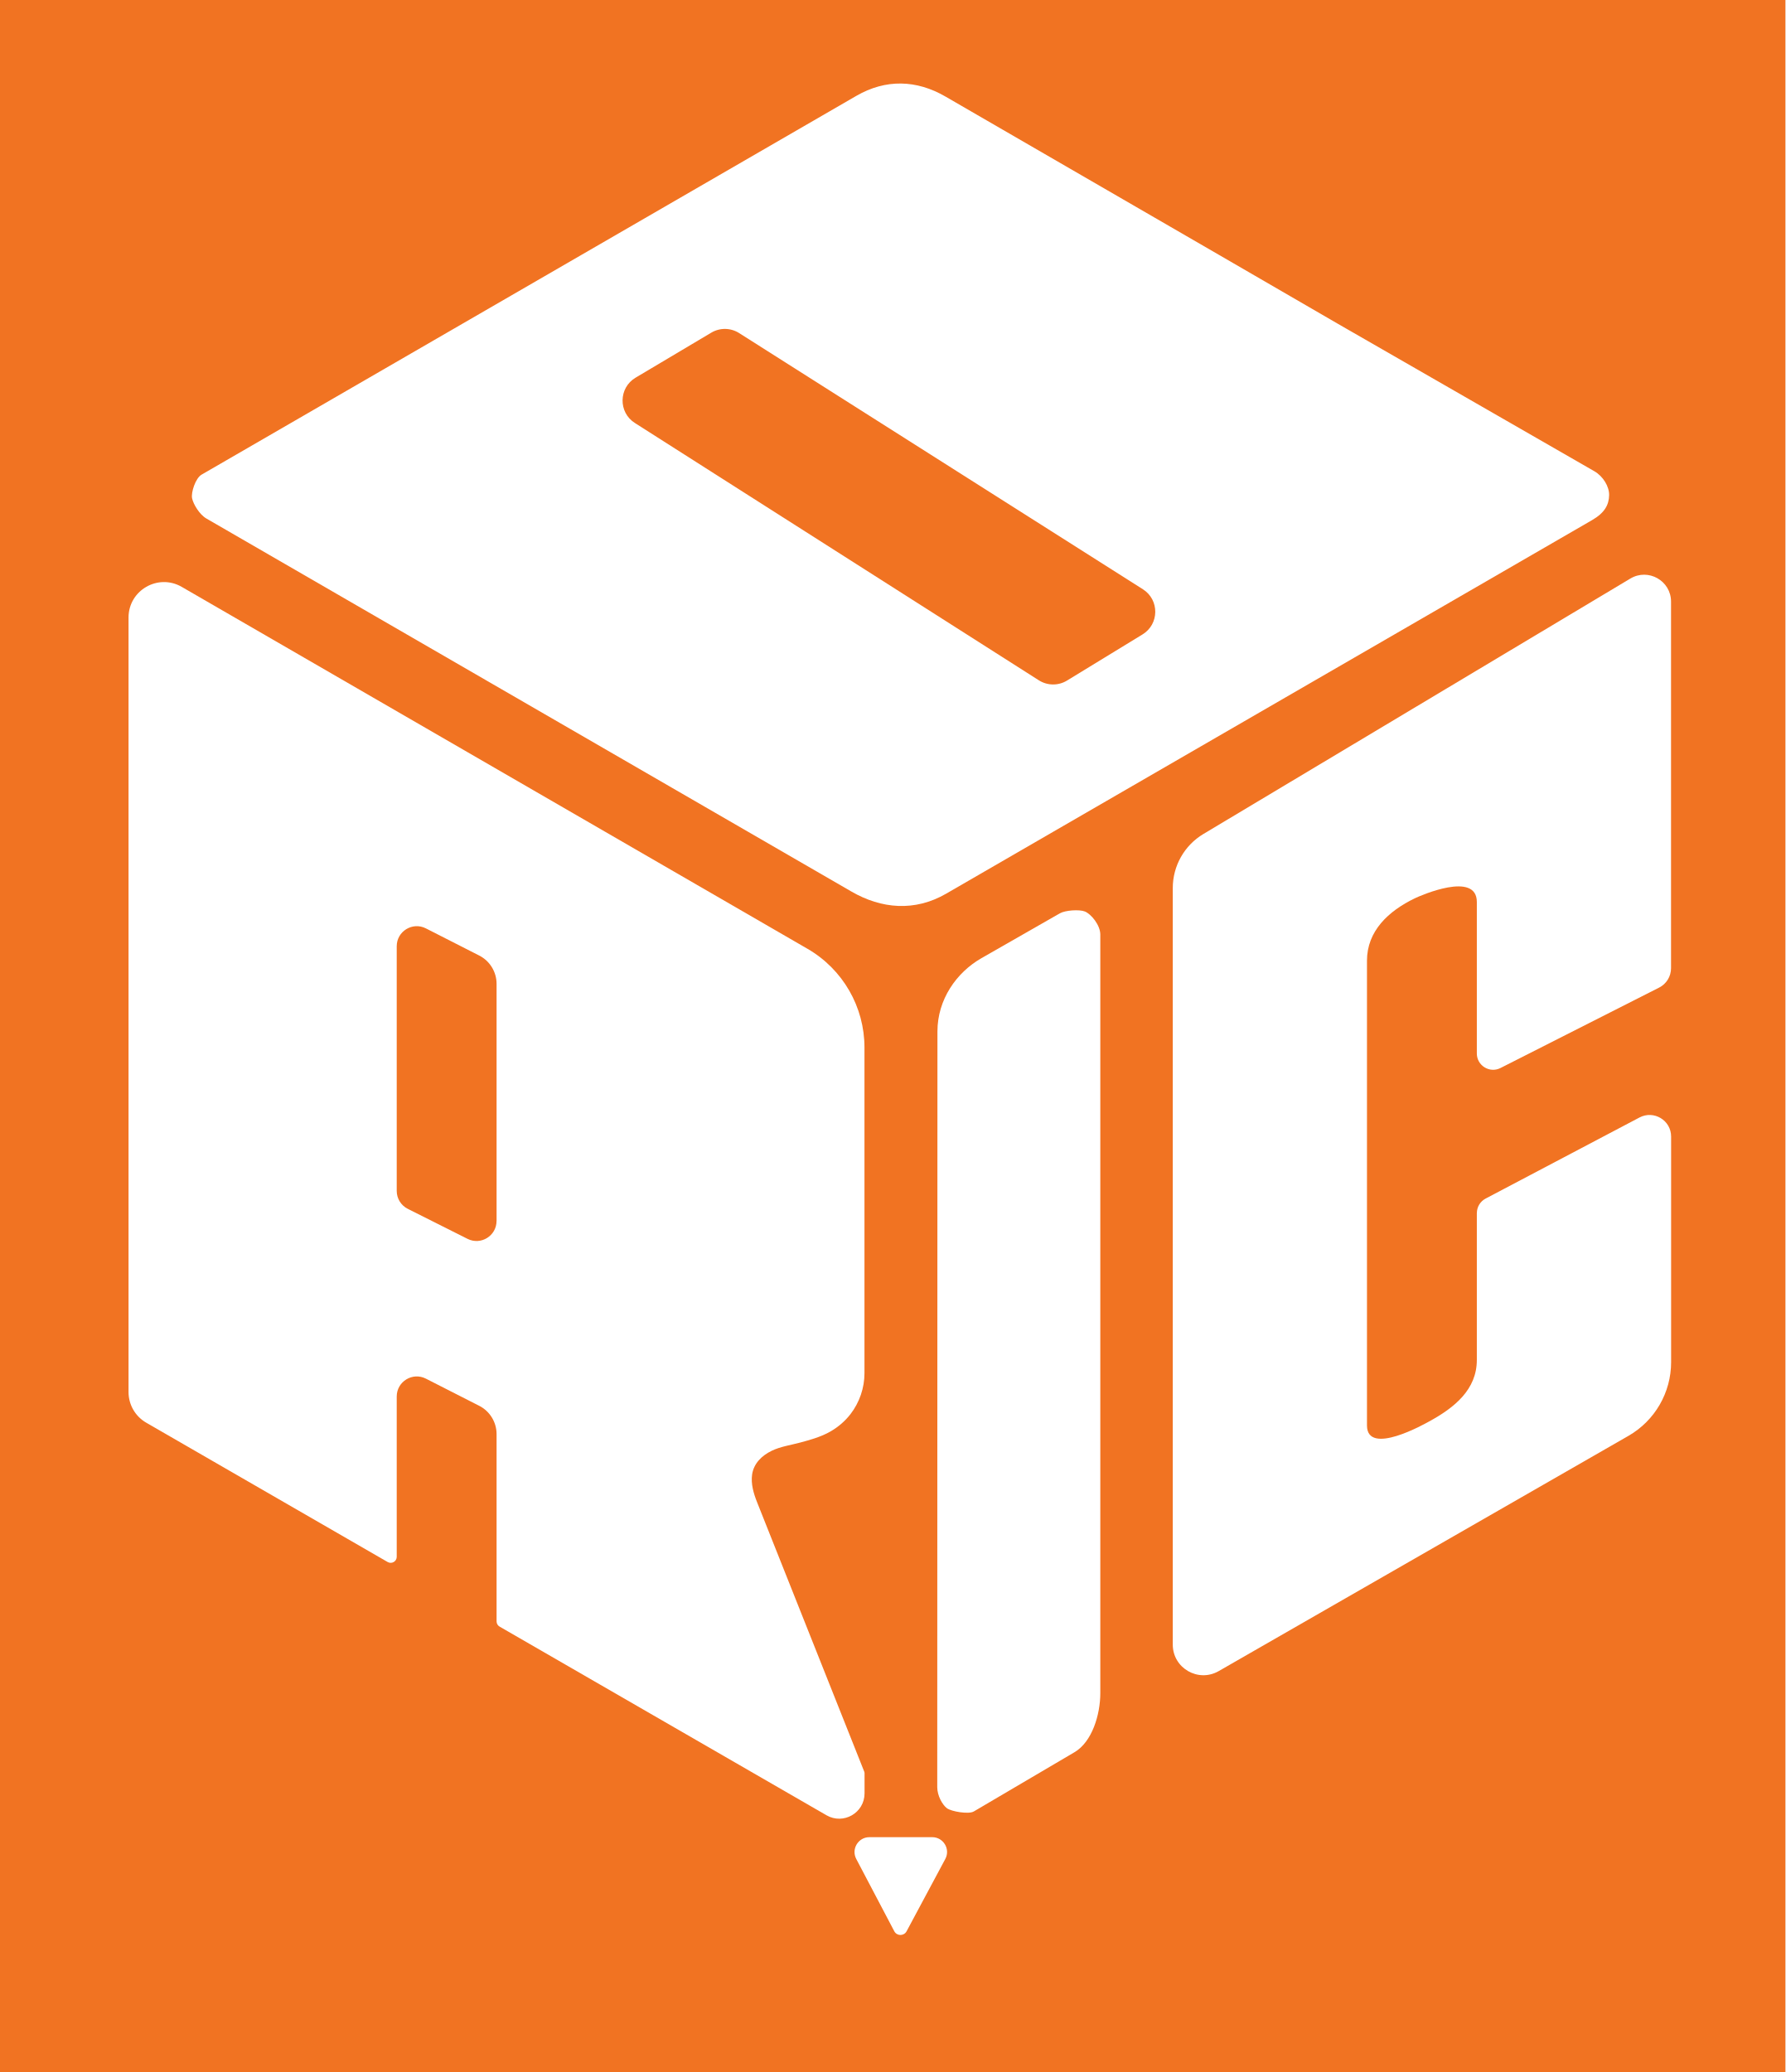
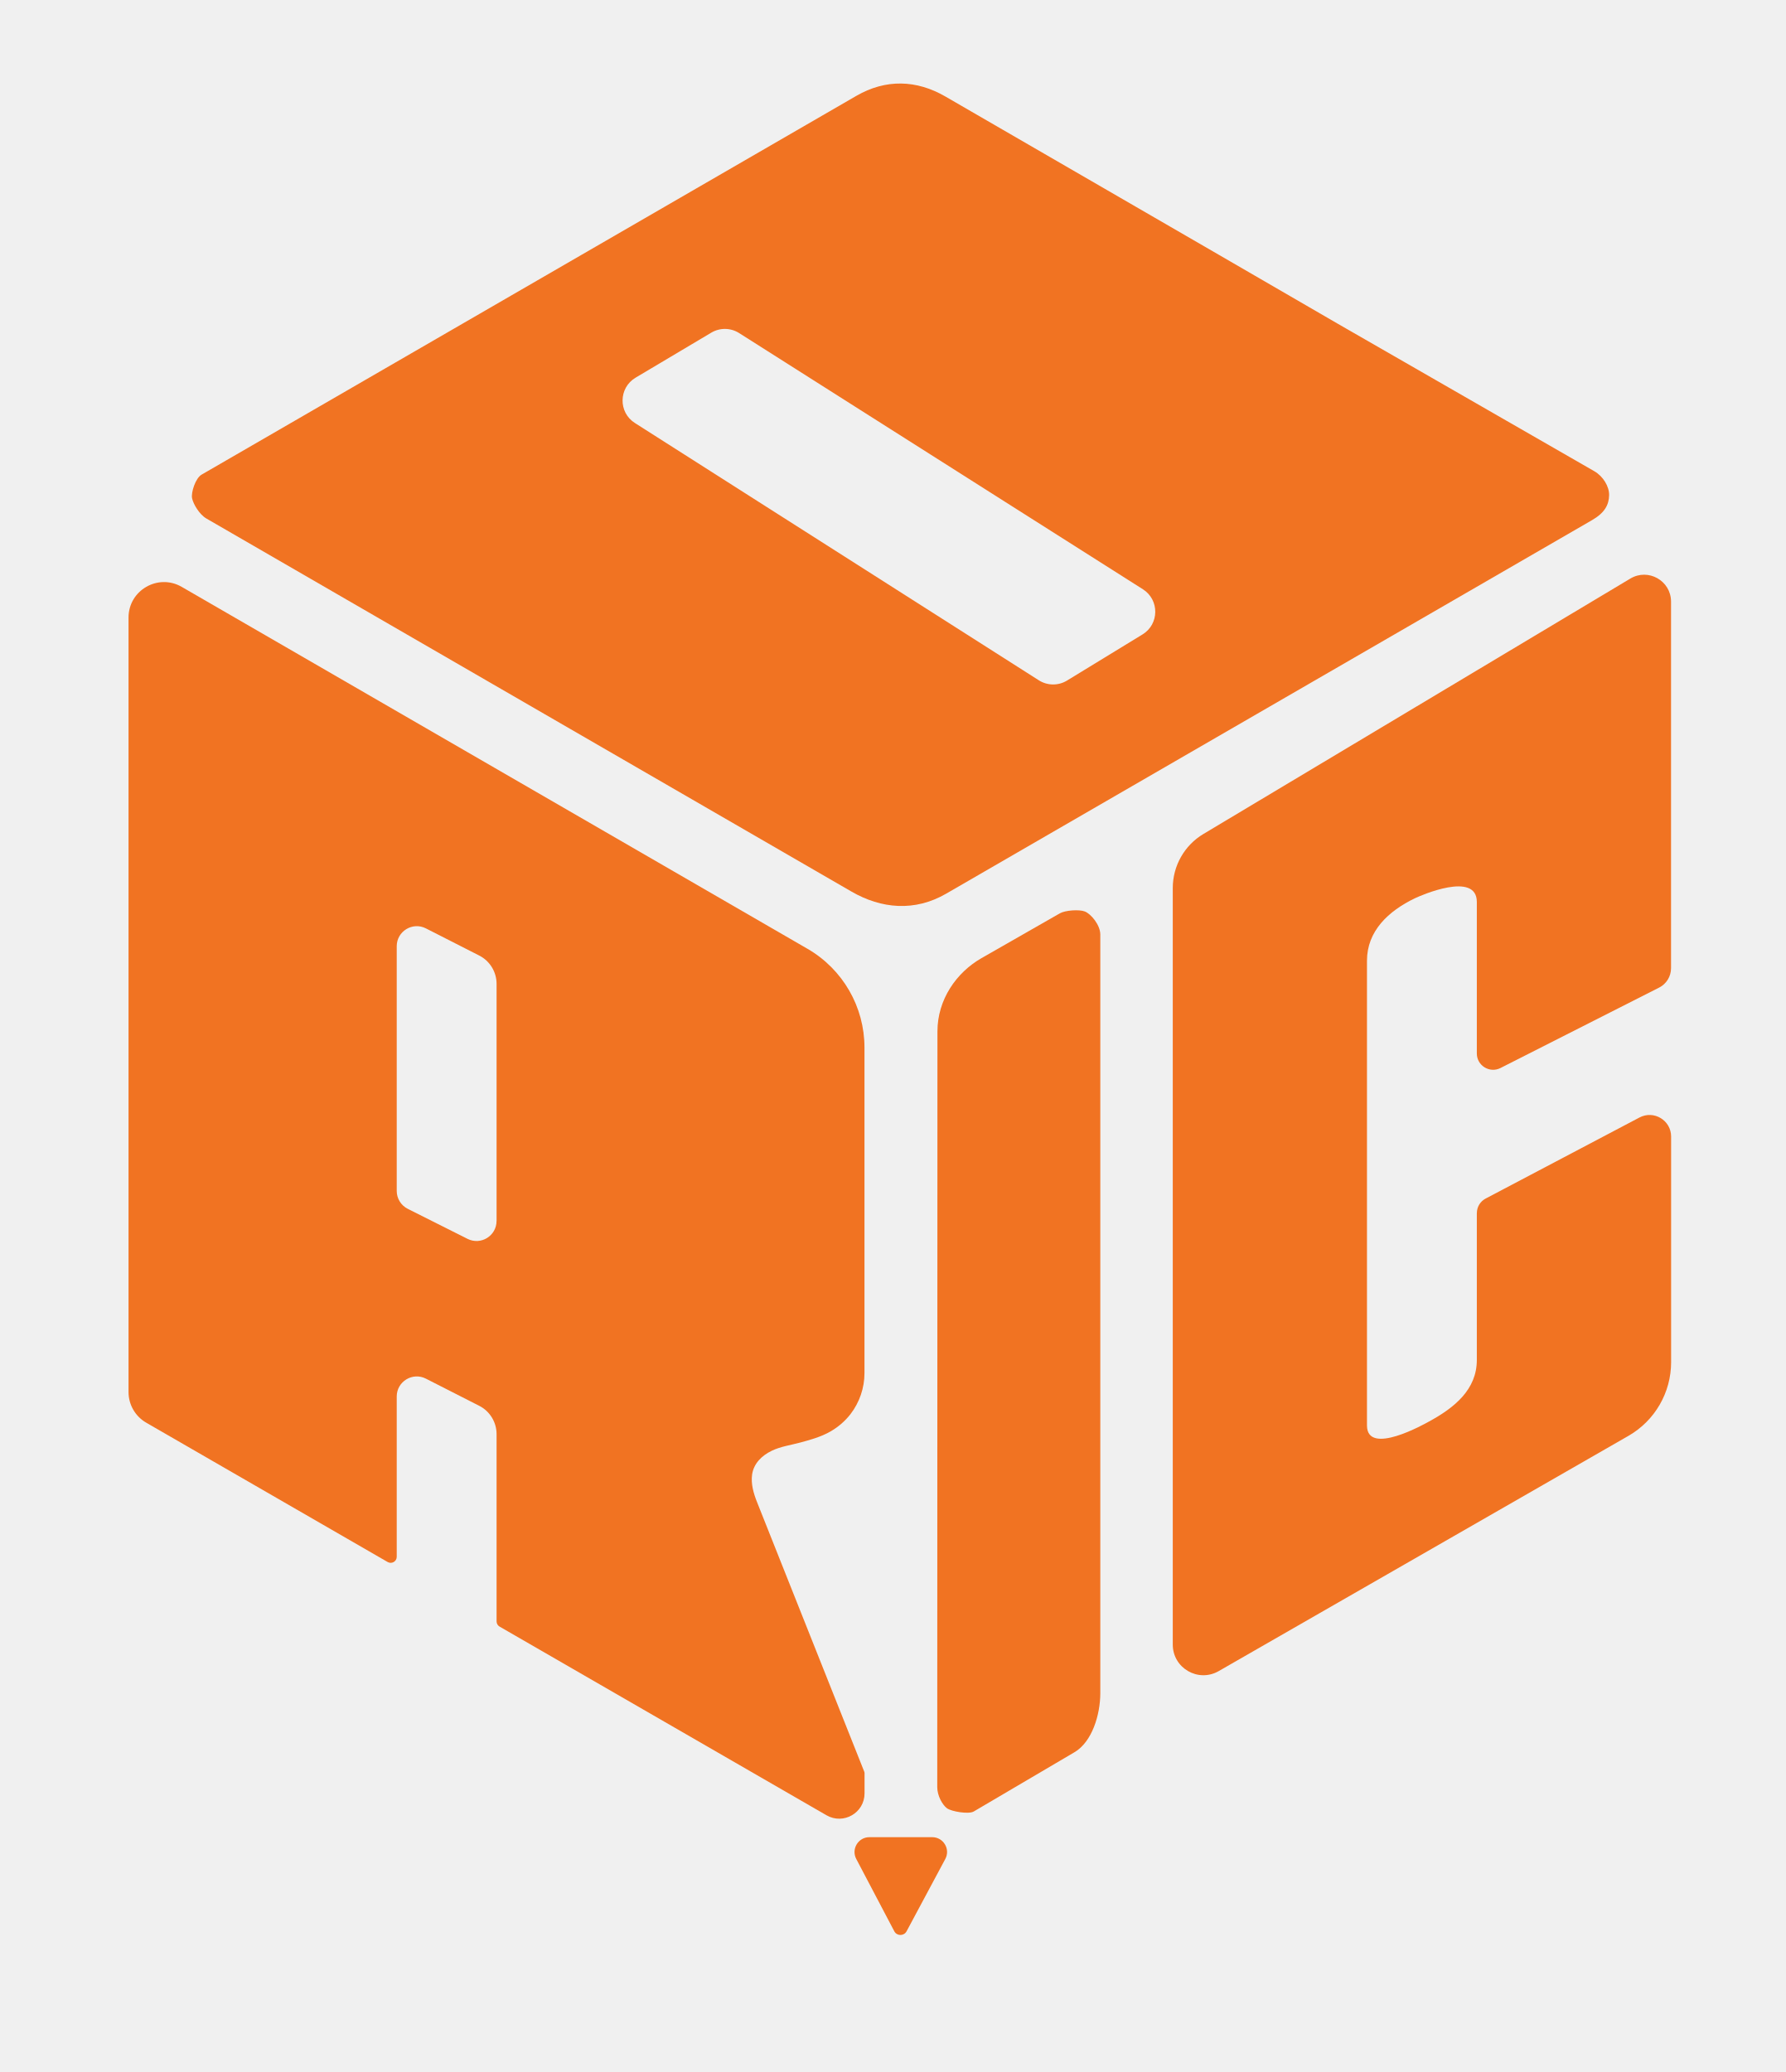
- <svg xmlns="http://www.w3.org/2000/svg" id="Layer_1" version="1.1" viewBox="0 0 455.06 528.1">
+ <svg xmlns="http://www.w3.org/2000/svg" id="Layer_1" data-name="Layer 1" viewBox="0 0 455.06 528.1">
  <defs>
    <style>
-       .st0 {
+       .cls-1 {
        fill: #f17322;
-       }
- 
-       .st1 {
-         fill: #fff;
      }
    </style>
  </defs>
-   <rect class="st0" width="455.06" height="528.1" />
-   <path class="st1" d="M376.42,309.16v37.45c0,7.54-5.65,12.16-12.28,15.75-.81.44-15.72,8.91-15.72.95v-118.45c0-7.54,5.44-12.66,12.23-15.92,1.34-.65,15.77-7.01,15.77.95v38.61c0,3.1,3.27,5.11,6.03,3.71l40.44-20.5c1.86-.94,3.03-2.85,3.03-4.94v-93.43c0-5.32-5.8-8.61-10.37-5.88l-108.82,65.1c-4.85,2.9-7.81,8.13-7.81,13.78v192.82c0,6,6.48,9.75,11.69,6.77l104.46-59.97c6.72-3.86,10.87-11.02,10.87-18.77v-57.51c0-4.14-4.4-6.79-8.06-4.86l-39.23,20.67c-1.36.72-2.22,2.13-2.22,3.68Z" />
-   <path class="st1" d="M406.38,120.11l-65.39-37.59-30.45-17.65-69.57-40.27c-7.37-4.27-15.21-4.5-22.7-.17L51.37,120.98c-1.54.89-2.72,4.56-2.41,6.02.3,1.46,1.85,4.12,3.65,5.16l164.4,95.07c7.66,4.43,16.15,5.17,24.14.55l164.65-95.22c3.16-1.83,4.3-3.84,4.34-6.39.03-2.16-1.52-4.77-3.76-6.06ZM291.21,161.7l-19.25,11.76c-2.21,1.35-4.99,1.32-7.18-.07l-102.96-65.58c-4.26-2.71-4.16-8.97.18-11.55l19.29-11.47c2.2-1.31,4.94-1.27,7.1.1l102.92,65.3c4.24,2.69,4.19,8.9-.1,11.51Z" />
-   <path class="st1" d="M207.66,366.59c1.43-.48,2.83-1.05,4.11-1.8,1.93-1.13,3.64-2.6,5.01-4.37,2.29-2.97,3.56-6.67,3.56-10.42v-83.01c0-10.38-5.53-19.96-14.51-25.16L46.32,149.58c-6.02-3.48-13.56.86-13.56,7.82v197.39c0,3.23,1.72,6.21,4.52,7.82l61.53,35.51c1.03.59,2.31-.15,2.31-1.33v-40.86c0-3.81,4.03-6.28,7.43-4.55l13.59,6.92c2.72,1.38,4.43,4.18,4.43,7.23v47.72c0,.55.29,1.06.77,1.33l83.33,48.09c4.31,2.48,9.69-.62,9.69-5.59v-5.18l-.05-.28s-27.36-68.78-27.37-68.81c-.87-2.19-1.58-4.63-1.24-7,.42-2.84,2.49-4.82,4.97-6.03,2.28-1.11,4.89-1.46,7.33-2.12,1.22-.33,2.46-.67,3.69-1.08ZM126.56,311.19c0,3.8-4,6.27-7.4,4.56l-15.23-7.65c-1.72-.87-2.81-2.63-2.81-4.56v-62.37c0-3.81,4.03-6.28,7.43-4.55l13.59,6.92c2.72,1.38,4.43,4.18,4.43,7.23v60.42Z" />
-   <path class="st1" d="M218.24,473.79l9.7,18.44c.66,1.26,2.46,1.26,3.13.01l9.87-18.43c1.35-2.52-.48-5.56-3.33-5.56h-16.02c-2.84,0-4.67,3.02-3.35,5.54Z" />
-   <path class="st1" d="M248.17,461.71c-1.25.74-5.69.02-6.83-.85s-2.45-3.18-2.45-5.36l.05-192.62c0-8.11,4.82-15.01,11.22-18.67l19.99-11.43c1.36-.78,4.92-1.03,6.35-.47,1.61.63,3.95,3.48,3.95,5.88v193.37c-.01,5.5-2.1,12.4-6.57,15.03l-25.7,15.12Z" />
+   <path class="cls-1" d="M376.42,309.16v37.45c0,7.54-5.65,12.16-12.28,15.75-.81.44-15.72,8.91-15.72.95v-118.45c0-7.54,5.44-12.66,12.23-15.92,1.34-.65,15.77-7.01,15.77.95v38.61c0,3.1,3.27,5.11,6.03,3.71l40.44-20.5c1.86-.94,3.03-2.85,3.03-4.94v-93.43c0-5.32-5.8-8.61-10.37-5.88l-108.82,65.1c-4.85,2.9-7.81,8.13-7.81,13.78v192.82c0,6,6.48,9.75,11.69,6.77l104.46-59.97c6.72-3.86,10.87-11.02,10.87-18.77v-57.51c0-4.14-4.4-6.79-8.06-4.86l-39.23,20.67c-1.36.72-2.22,2.13-2.22,3.68Z" />
+   <path class="cls-1" d="M406.38,120.11l-65.39-37.59-30.45-17.65-69.57-40.27c-7.37-4.27-15.21-4.5-22.7-.17L51.37,120.98c-1.54.89-2.72,4.56-2.41,6.02.3,1.46,1.85,4.12,3.65,5.16l164.4,95.07c7.66,4.43,16.15,5.17,24.14.55l164.65-95.22c3.16-1.83,4.3-3.84,4.34-6.39.03-2.16-1.52-4.77-3.76-6.06ZM291.21,161.7l-19.25,11.76c-2.21,1.35-4.99,1.32-7.18-.07l-102.96-65.58c-4.26-2.71-4.16-8.97.18-11.55l19.29-11.47c2.2-1.31,4.94-1.27,7.1.1l102.92,65.3c4.24,2.69,4.19,8.9-.1,11.51Z" />
+   <path class="cls-1" d="M207.66,366.59c1.43-.48,2.83-1.05,4.11-1.8,1.93-1.13,3.64-2.6,5.01-4.37,2.29-2.97,3.56-6.67,3.56-10.42v-83.01c0-10.38-5.53-19.96-14.51-25.16L46.32,149.58c-6.02-3.48-13.56.86-13.56,7.82v197.39c0,3.23,1.72,6.21,4.52,7.82l61.53,35.51c1.03.59,2.31-.15,2.31-1.33v-40.86c0-3.81,4.03-6.28,7.43-4.55l13.59,6.92c2.72,1.38,4.43,4.18,4.43,7.23v47.72c0,.55.29,1.06.77,1.33l83.33,48.09c4.31,2.48,9.69-.62,9.69-5.59v-5.18l-.05-.28s-27.36-68.78-27.37-68.81c-.87-2.19-1.58-4.63-1.24-7,.42-2.84,2.49-4.82,4.97-6.03,2.28-1.11,4.89-1.46,7.33-2.12,1.22-.33,2.46-.67,3.69-1.08ZM126.56,311.19c0,3.8-4,6.27-7.4,4.56l-15.23-7.65c-1.72-.87-2.81-2.63-2.81-4.56v-62.37c0-3.81,4.03-6.28,7.43-4.55l13.59,6.92c2.72,1.38,4.43,4.18,4.43,7.23v60.42Z" />
+   <path class="cls-1" d="M218.24,473.79l9.7,18.44c.66,1.26,2.46,1.26,3.13.01l9.87-18.43c1.35-2.52-.48-5.56-3.33-5.56h-16.02c-2.84,0-4.67,3.02-3.35,5.54Z" />
+   <path class="cls-1" d="M248.17,461.71c-1.25.74-5.69.02-6.83-.85s-2.45-3.18-2.45-5.36l.05-192.62c0-8.11,4.82-15.01,11.22-18.67l19.99-11.43c1.36-.78,4.92-1.03,6.35-.47,1.61.63,3.95,3.48,3.95,5.88v193.37c-.01,5.5-2.1,12.4-6.57,15.03l-25.7,15.12Z" />
</svg>
